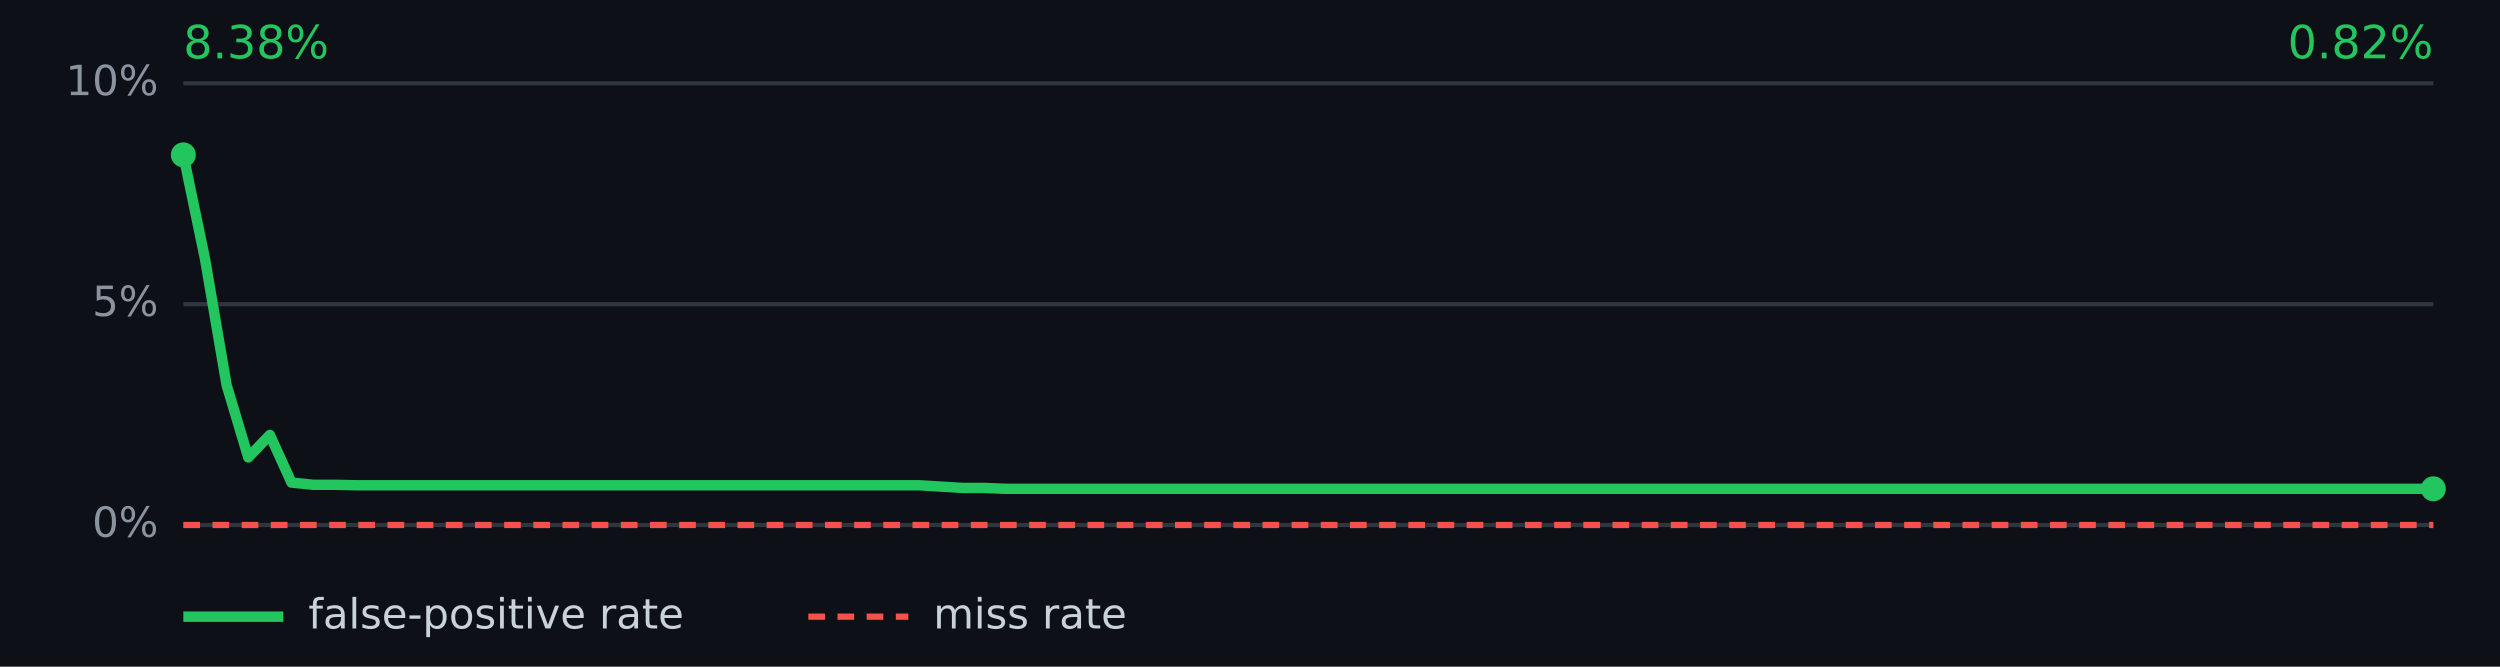
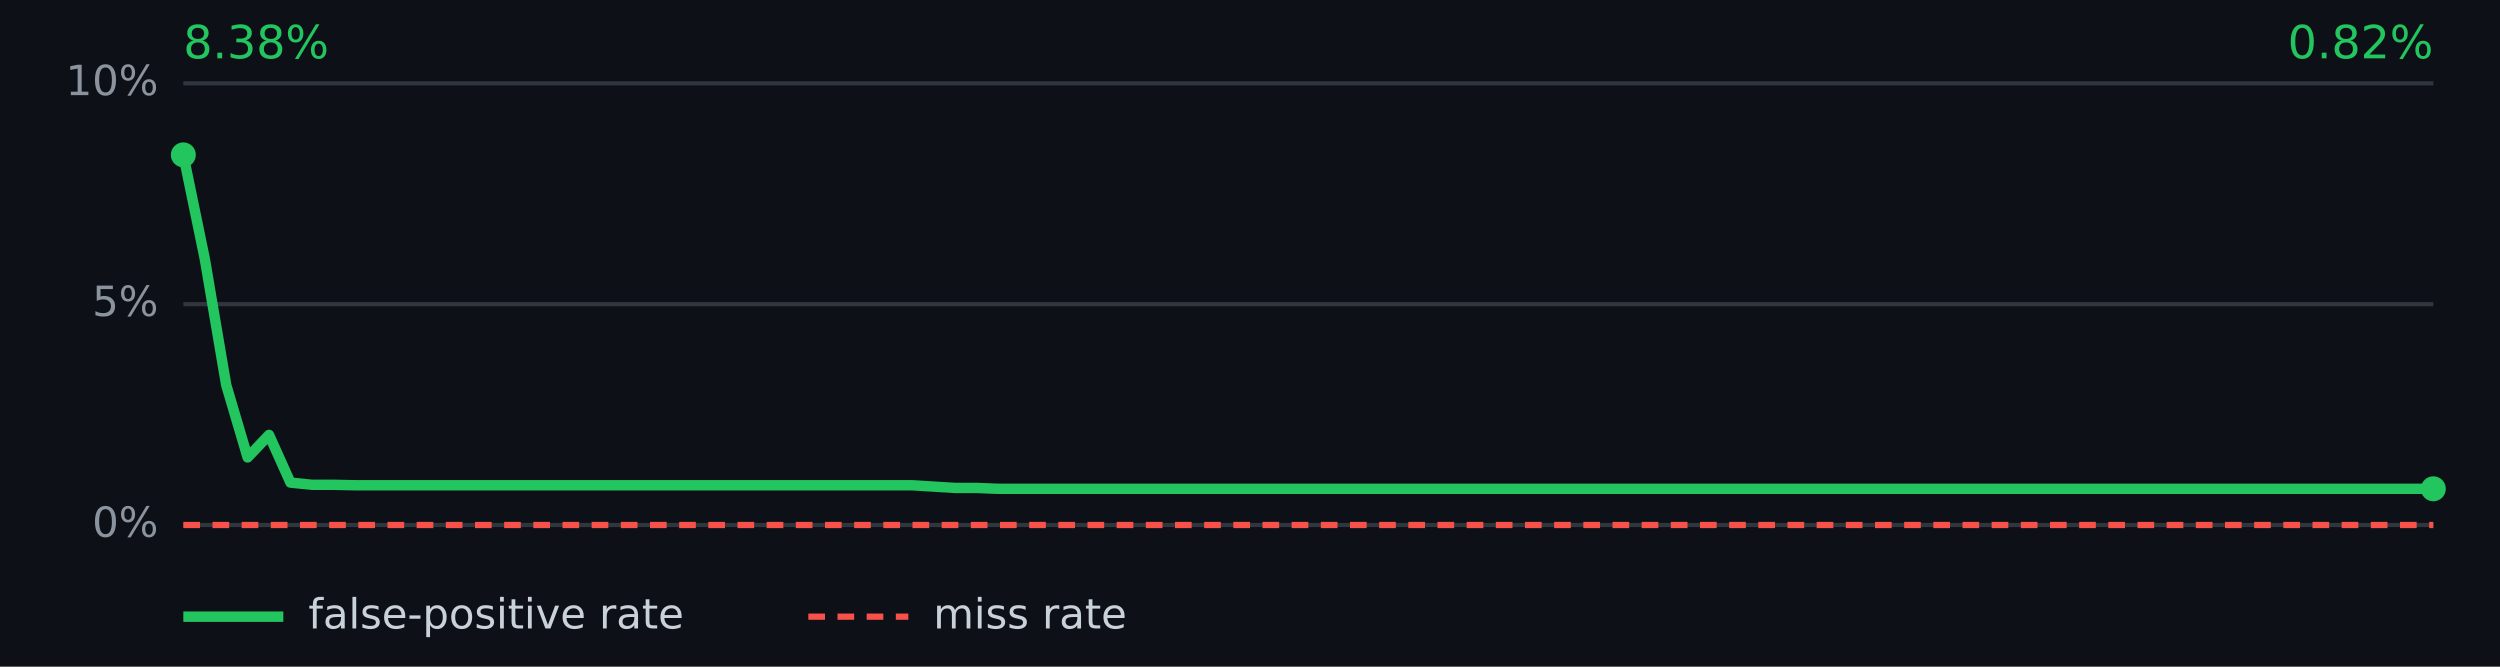
<svg xmlns="http://www.w3.org/2000/svg" width="600" height="160" role="img" aria-label="false-positive rate trend: 8.38% to 0.82%">
  <rect width="100%" height="160" fill="#0d1117" />
  <line x1="44" y1="20.00" x2="584" y2="20.00" stroke="#30363d" stroke-width="1" />
  <text x="38" y="20.00" font-family="Verdana,Geneva,DejaVu Sans,sans-serif" font-size="10" fill="#8b949e" text-anchor="end" dominant-baseline="middle">10%</text>
  <line x1="44" y1="73.00" x2="584" y2="73.00" stroke="#30363d" stroke-width="1" />
  <text x="38" y="73.00" font-family="Verdana,Geneva,DejaVu Sans,sans-serif" font-size="10" fill="#8b949e" text-anchor="end" dominant-baseline="middle">5%</text>
  <line x1="44" y1="126.00" x2="584" y2="126.00" stroke="#30363d" stroke-width="1" />
  <text x="38" y="126.00" font-family="Verdana,Geneva,DejaVu Sans,sans-serif" font-size="10" fill="#8b949e" text-anchor="end" dominant-baseline="middle">0%</text>
-   <polyline points="44.00,126.00 49.62,126.00 55.25,126.00 60.88,126.00 66.50,126.00 72.12,126.00 77.75,126.00 83.38,126.00 89.00,126.00 94.62,126.00 100.25,126.00 105.88,126.00 111.50,126.00 117.12,126.00 122.75,126.00 128.38,126.00 134.00,126.00 139.62,126.00 145.25,126.00 150.88,126.00 156.50,126.00 162.12,126.00 167.75,126.00 173.38,126.00 179.00,126.00 184.62,126.00 190.25,126.00 195.88,126.00 201.50,126.00 207.12,126.00 212.75,126.00 218.38,126.00 224.00,126.00 229.62,126.00 235.25,126.00 240.88,126.00 246.50,126.00 252.12,126.00 257.75,126.00 263.38,126.00 269.00,126.00 274.62,126.00 280.25,126.00 285.88,126.00 291.50,126.00 297.12,126.00 302.75,126.00 308.38,126.00 314.00,126.00 319.62,126.00 325.25,126.00 330.88,126.00 336.50,126.00 342.12,126.00 347.75,126.00 353.38,126.00 359.00,126.00 364.62,126.00 370.25,126.00 375.88,126.00 381.50,126.00 387.12,126.00 392.75,126.00 398.38,126.00 404.00,126.00 409.62,126.00 415.25,126.00 420.88,126.00 426.50,126.00 432.12,126.00 437.75,126.00 443.38,126.00 449.00,126.00 454.62,126.00 460.25,126.00 465.88,126.00 471.50,126.00 477.12,126.00 482.75,126.00 488.38,126.00 494.00,126.00 499.62,126.00 505.25,126.00 510.88,126.00 516.50,126.00 522.12,126.00 527.75,126.00 533.38,126.00 539.00,126.00 544.62,126.00 550.25,126.00 555.88,126.00 561.50,126.00 567.12,126.00 572.75,126.00 578.38,126.00 584.00,126.00" fill="none" stroke="#f85149" stroke-width="1.5" stroke-dasharray="4,3" />
-   <polyline points="44.00,37.17 49.19,62.08 54.38,92.40 59.58,109.78 64.77,104.38 69.96,115.82 75.15,116.35 80.35,116.35 85.54,116.46 90.73,116.46 95.92,116.46 101.12,116.46 106.31,116.46 111.50,116.46 116.69,116.46 121.88,116.46 127.08,116.46 132.27,116.46 137.46,116.46 142.65,116.46 147.85,116.46 153.04,116.46 158.23,116.46 163.42,116.46 168.62,116.46 173.81,116.46 179.00,116.46 184.19,116.46 189.38,116.46 194.58,116.46 199.77,116.46 204.96,116.46 210.15,116.46 215.35,116.46 220.54,116.46 225.73,116.78 230.92,117.10 236.12,117.10 241.31,117.31 246.50,117.31 251.69,117.31 256.88,117.31 262.08,117.31 267.27,117.31 272.46,117.31 277.65,117.31 282.85,117.31 288.04,117.31 293.23,117.31 298.42,117.31 303.62,117.31 308.81,117.31 314.00,117.31 319.19,117.31 324.38,117.31 329.58,117.31 334.77,117.31 339.96,117.31 345.15,117.31 350.35,117.31 355.54,117.31 360.73,117.31 365.92,117.31 371.12,117.31 376.31,117.31 381.50,117.31 386.69,117.31 391.88,117.31 397.08,117.31 402.27,117.31 407.46,117.31 412.65,117.31 417.85,117.31 423.04,117.31 428.23,117.31 433.42,117.31 438.62,117.31 443.81,117.31 449.00,117.31 454.19,117.31 459.38,117.31 464.58,117.31 469.77,117.31 474.96,117.31 480.15,117.31 485.35,117.31 490.54,117.31 495.73,117.31 500.92,117.31 506.12,117.31 511.31,117.31 516.50,117.31 521.69,117.31 526.88,117.31 532.08,117.31 537.27,117.31 542.46,117.31 547.65,117.31 552.85,117.31 558.04,117.31 563.23,117.31 568.42,117.31 573.62,117.31 578.81,117.31 584.00,117.31" fill="none" stroke="#22c55e" stroke-width="2.5" stroke-linejoin="round" />
+   <polyline points="44.00,126.00 49.57,126.00 55.13,126.00 60.70,126.00 66.27,126.00 71.84,126.00 77.40,126.00 82.97,126.00 88.54,126.00 94.10,126.00 99.67,126.00 105.24,126.00 110.80,126.00 116.37,126.00 121.94,126.00 127.51,126.00 133.07,126.00 138.64,126.00 144.21,126.00 149.77,126.00 155.34,126.00 160.91,126.00 166.47,126.00 172.04,126.00 177.61,126.00 183.18,126.00 188.74,126.00 194.31,126.00 199.88,126.00 205.44,126.00 211.01,126.00 216.58,126.00 222.14,126.00 227.71,126.00 233.28,126.00 238.85,126.00 244.41,126.00 249.98,126.00 255.55,126.00 261.11,126.00 266.68,126.00 272.25,126.00 277.81,126.00 283.38,126.00 288.95,126.00 294.52,126.00 300.08,126.00 305.65,126.00 311.22,126.00 316.78,126.00 322.35,126.00 327.92,126.00 333.48,126.00 339.05,126.00 344.62,126.00 350.19,126.00 355.75,126.00 361.32,126.00 366.89,126.00 372.45,126.00 378.02,126.00 383.59,126.00 389.15,126.00 394.72,126.00 400.29,126.00 405.86,126.00 411.42,126.00 416.99,126.00 422.56,126.00 428.12,126.00 433.69,126.00 439.26,126.00 444.82,126.00 450.39,126.00 455.96,126.00 461.53,126.00 467.09,126.00 472.66,126.00 478.23,126.00 483.79,126.00 489.36,126.00 494.93,126.00 500.49,126.00 506.06,126.00 511.63,126.00 517.20,126.00 522.76,126.00 528.33,126.00 533.90,126.00 539.46,126.00 545.03,126.00 550.60,126.00 556.16,126.00 561.73,126.00 567.30,126.00 572.87,126.00 578.43,126.00 584.00,126.00" fill="none" stroke="#f85149" stroke-width="1.5" stroke-dasharray="4,3" />
+   <polyline points="44.00,37.17 49.14,62.08 54.29,92.40 59.43,109.78 64.57,104.38 69.71,115.82 74.86,116.35 80.00,116.35 85.14,116.46 90.29,116.46 95.43,116.46 100.57,116.46 105.71,116.46 110.86,116.46 116.00,116.46 121.14,116.46 126.29,116.46 131.43,116.46 136.57,116.46 141.71,116.46 146.86,116.46 152.00,116.46 157.14,116.46 162.29,116.46 167.43,116.46 172.57,116.46 177.71,116.46 182.86,116.46 188.00,116.46 193.14,116.46 198.29,116.46 203.43,116.46 208.57,116.46 213.71,116.46 218.86,116.46 224.00,116.78 229.14,117.10 234.29,117.10 239.43,117.31 244.57,117.31 249.71,117.31 254.86,117.31 260.00,117.31 265.14,117.31 270.29,117.31 275.43,117.31 280.57,117.31 285.71,117.31 290.86,117.31 296.00,117.31 301.14,117.31 306.29,117.31 311.43,117.31 316.57,117.31 321.71,117.31 326.86,117.31 332.00,117.31 337.14,117.31 342.29,117.31 347.43,117.31 352.57,117.31 357.71,117.31 362.86,117.31 368.00,117.31 373.14,117.31 378.29,117.31 383.43,117.31 388.57,117.31 393.71,117.31 398.86,117.31 404.00,117.31 409.14,117.31 414.29,117.31 419.43,117.31 424.57,117.31 429.71,117.31 434.86,117.31 440.00,117.31 445.14,117.31 450.29,117.31 455.43,117.31 460.57,117.31 465.71,117.31 470.86,117.31 476.00,117.31 481.14,117.31 486.29,117.31 491.43,117.31 496.57,117.31 501.71,117.31 506.86,117.31 512.00,117.31 517.14,117.31 522.29,117.31 527.43,117.31 532.57,117.31 537.71,117.31 542.86,117.31 548.00,117.31 553.14,117.31 558.29,117.31 563.43,117.31 568.57,117.31 573.71,117.31 578.86,117.31 584.00,117.31" fill="none" stroke="#22c55e" stroke-width="2.5" stroke-linejoin="round" />
  <circle cx="44.00" cy="37.17" r="3" fill="#22c55e" />
  <circle cx="584.00" cy="117.31" r="3" fill="#22c55e" />
  <text x="44.00" y="14" font-family="Verdana,Geneva,DejaVu Sans,sans-serif" font-size="11" fill="#22c55e" text-anchor="start">8.38%</text>
  <text x="584.00" y="14" font-family="Verdana,Geneva,DejaVu Sans,sans-serif" font-size="11" fill="#22c55e" text-anchor="end">0.82%</text>
  <line x1="44" y1="148" x2="68" y2="148" stroke="#22c55e" stroke-width="2.5" />
  <text x="74" y="148" font-family="Verdana,Geneva,DejaVu Sans,sans-serif" font-size="10" fill="#c9d1d9" dominant-baseline="middle">false-positive rate</text>
  <line x1="194" y1="148" x2="218" y2="148" stroke="#f85149" stroke-width="1.5" stroke-dasharray="4,3" />
  <text x="224" y="148" font-family="Verdana,Geneva,DejaVu Sans,sans-serif" font-size="10" fill="#c9d1d9" dominant-baseline="middle">miss rate</text>
</svg>
